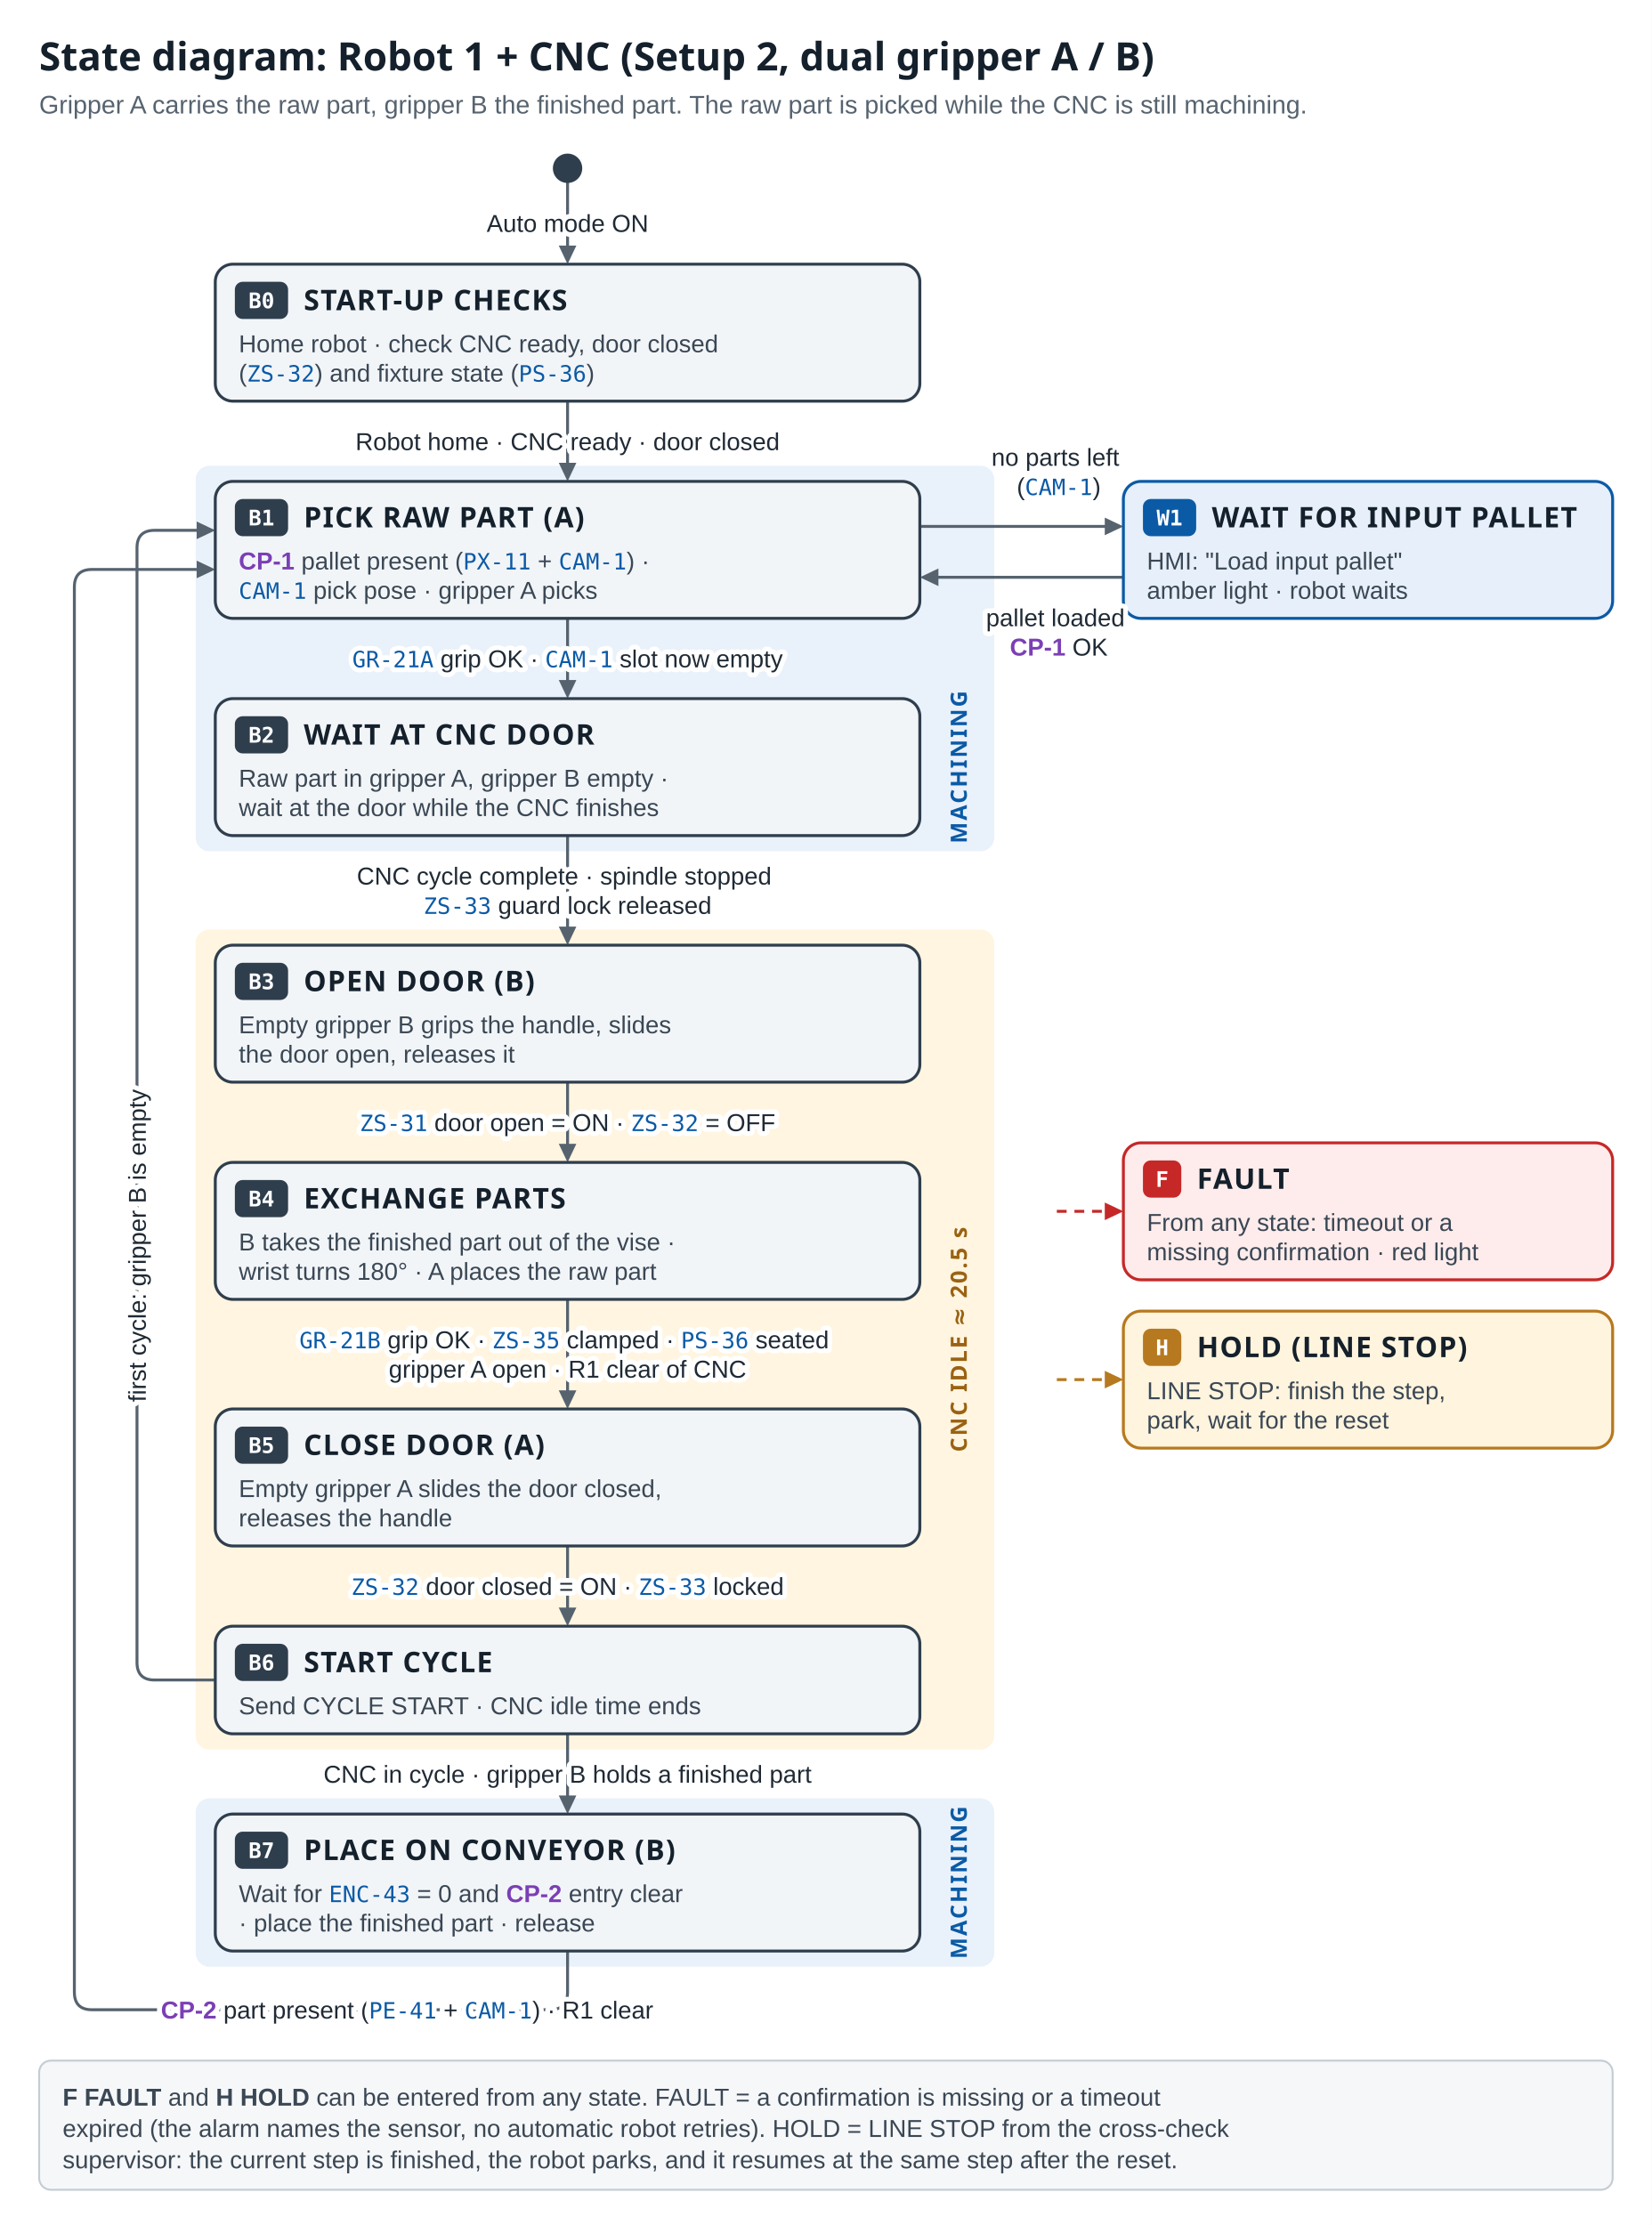
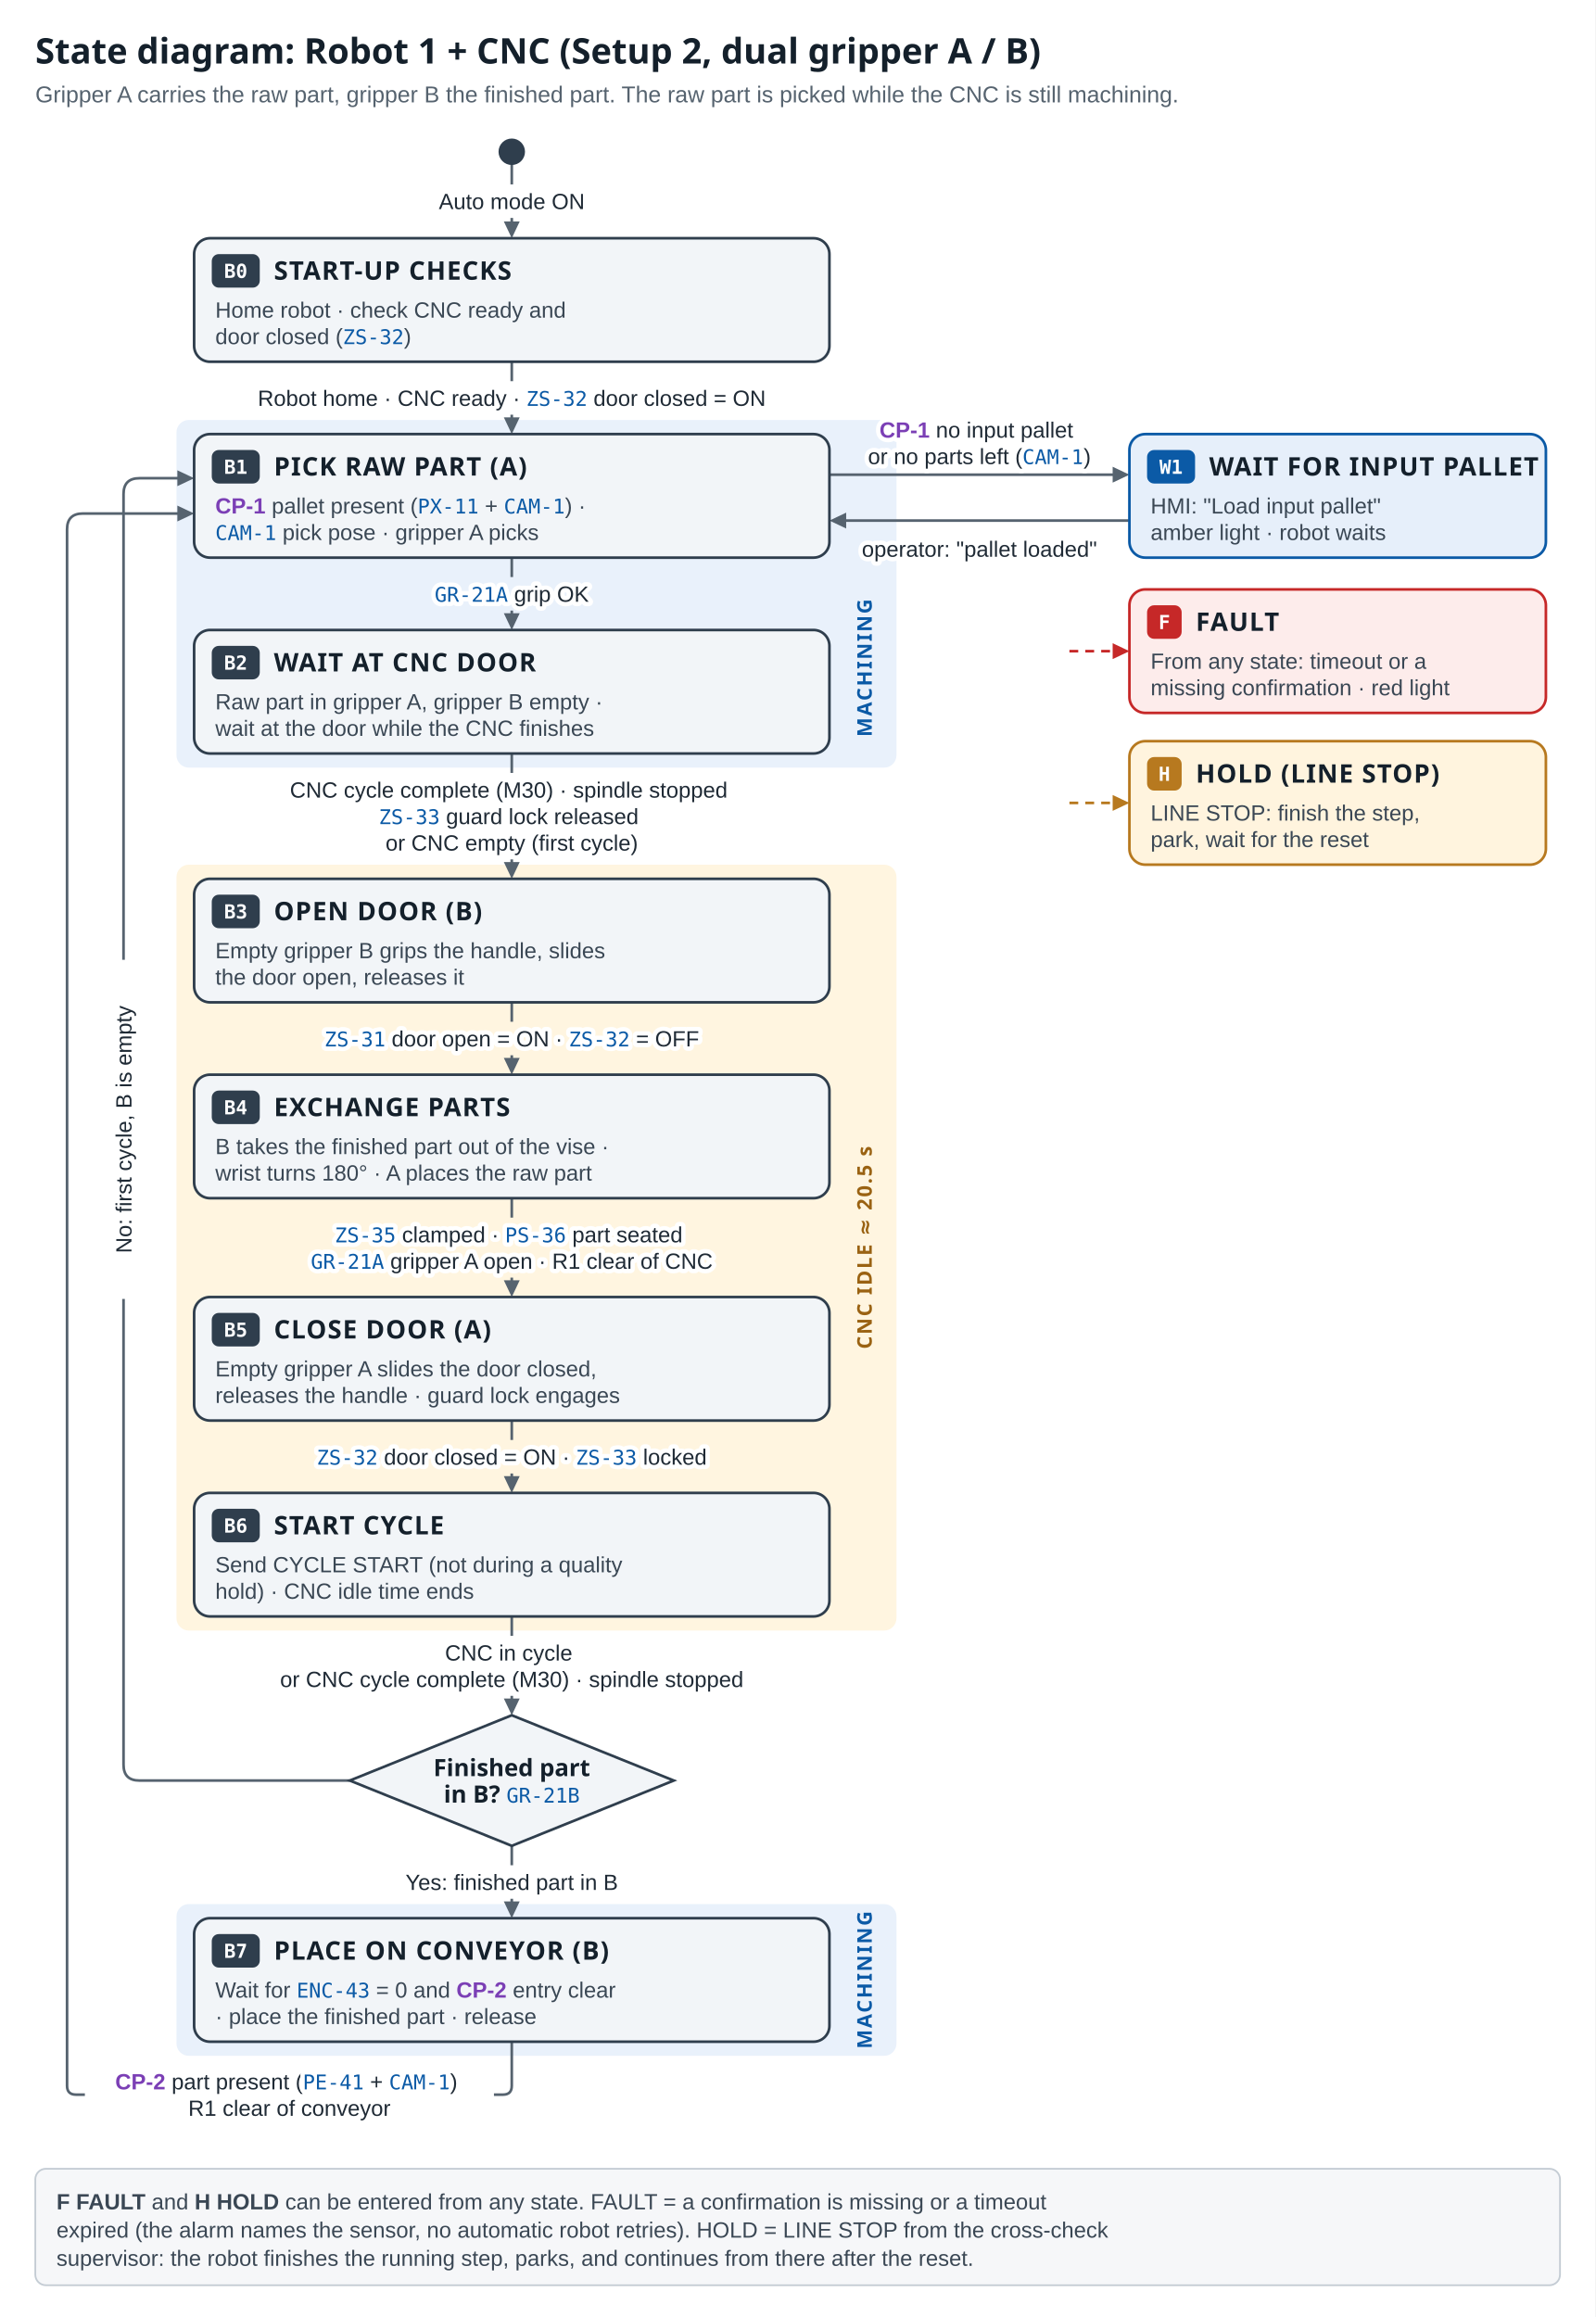
- <svg xmlns="http://www.w3.org/2000/svg" class="dg-root" viewBox="0 0 844 1137" width="844" height="1137" font-family="'Barlow', 'Segoe UI', Arial, sans-serif" role="img" aria-label="State diagram: Robot 1 + CNC (Setup 2, dual gripper A / B)">
+ <svg xmlns="http://www.w3.org/2000/svg" class="dg-root" viewBox="0 0 904 1313" width="904" height="1313" font-family="'Barlow', 'Segoe UI', Arial, sans-serif" role="img" aria-label="State diagram: Robot 1 + CNC (Setup 2, dual gripper A / B)">
  <style>
.dg-root{font-family:'Barlow','Segoe UI',Arial,sans-serif}
.dg-bg{fill:var(--dg-bg,#ffffff)}
.dg-title{font-family:'Barlow Semi Condensed','Barlow','Segoe UI',sans-serif;font-weight:700;font-size:20px;fill:var(--dg-ink,#14202b)}
.dg-sub{font-size:13px;fill:var(--dg-muted,#56636f)}
.dg-st-rect{fill:var(--dg-st,#f2f5f8);stroke:var(--dg-line,#2f3e4d);stroke-width:1.5}
.dg-st-title{font-family:'Barlow Semi Condensed','Barlow','Segoe UI',sans-serif;font-weight:700;font-size:14.5px;fill:var(--dg-ink,#14202b);letter-spacing:.04em}
.dg-st-do{font-size:12.5px;fill:var(--dg-soft,#3a4754)}
.dg-st-chip{fill:var(--dg-line,#2f3e4d)}
.dg-st-chiptext{font-family:'IBM Plex Mono',Consolas,monospace;font-weight:600;font-size:11px;fill:var(--dg-chipink,#ffffff)}
.dg-tr{fill:none;stroke:var(--dg-arrow,#56636f);stroke-width:1.5}
.dg-head{fill:var(--dg-arrow,#56636f)}
.dg-dash{stroke-dasharray:5 4}
.dg-trk-fault .dg-tr{stroke:var(--dg-red,#c62828)} .dg-trk-fault .dg-head{fill:var(--dg-red,#c62828)}
.dg-trk-hold .dg-tr{stroke:var(--dg-amber,#b7791f)} .dg-trk-hold .dg-head{fill:var(--dg-amber,#b7791f)}
.dg-trk-ok .dg-tr{stroke:var(--dg-green,#1e7d45)} .dg-trk-ok .dg-head{fill:var(--dg-green,#1e7d45)}
.dg-guard{font-size:12.5px;fill:var(--dg-ink2,#1f2a35)}
.dg-halo{paint-order:stroke;stroke:var(--dg-bg,#ffffff);stroke-width:5px;stroke-linejoin:round}
.dg-tag{font-family:'IBM Plex Mono',Consolas,monospace;font-size:11.5px;font-weight:500;fill:var(--dg-blue,#0b5aa6)}
.dg-cp{font-weight:700;fill:var(--dg-cp,#7b3fb5)}
.dg-b{font-weight:700}
.dg-small{font-size:11.5px}
.dg-init{fill:var(--dg-line,#2f3e4d)}
.dg-k-wait .dg-st-rect{stroke-dasharray:5 3}
.dg-k-fault .dg-st-rect{fill:var(--dg-red-t,#fdeceb);stroke:var(--dg-red,#c62828)} .dg-k-fault .dg-st-chip{fill:var(--dg-red,#c62828)}
.dg-k-hold .dg-st-rect{fill:var(--dg-amber-t,#fff4de);stroke:var(--dg-amber,#b7791f)} .dg-k-hold .dg-st-chip{fill:var(--dg-amber,#b7791f)}
.dg-k-ok .dg-st-rect{fill:var(--dg-green-t,#e7f5ec);stroke:var(--dg-green,#1e7d45)} .dg-k-ok .dg-st-chip{fill:var(--dg-green,#1e7d45)}
.dg-k-warn .dg-st-rect{fill:var(--dg-amber-t,#fff4de);stroke:var(--dg-amber,#b7791f)} .dg-k-warn .dg-st-chip{fill:var(--dg-amber,#b7791f)}
.dg-k-stop .dg-st-rect{fill:var(--dg-red-t,#fdeceb);stroke:var(--dg-red,#c62828)} .dg-k-stop .dg-st-chip{fill:var(--dg-red,#c62828)}
.dg-k-op .dg-st-rect{fill:var(--dg-blue-t,#e6effa);stroke:var(--dg-blue,#0b5aa6)} .dg-k-op .dg-st-chip{fill:var(--dg-blue,#0b5aa6)}
.dg-k-check .dg-st-rect{fill:var(--dg-cp-t,#f3ecfa);stroke:var(--dg-cp,#7b3fb5)} .dg-k-check .dg-st-chip{fill:var(--dg-cp,#7b3fb5)}
.dg-band{stroke:none}
.dg-band-idle{fill:var(--dg-amber-b,#fff5e0)} .dg-band-run{fill:var(--dg-blue-b,#e9f1fb)}
.dg-band-stop{fill:var(--dg-green-b,#eaf6ee)} .dg-band-move{fill:var(--dg-gray-b,#eef1f4)}
.dg-band-label{font-family:'Barlow Semi Condensed','Barlow',sans-serif;font-weight:700;font-size:11.5px;letter-spacing:.08em;fill:var(--dg-muted,#56636f)}
.dg-band-label.idle{fill:var(--dg-amber-d,#9a6212)} .dg-band-label.run{fill:var(--dg-blue,#0b5aa6)} .dg-band-label.stop{fill:var(--dg-green,#1e7d45)}
.dg-note-rect{fill:var(--dg-note,#f6f7f9);stroke:var(--dg-rule,#c4ccd4);stroke-width:1}
.dg-note{font-size:12.5px;fill:var(--dg-soft,#3a4754)}
.dg-choice{fill:var(--dg-st,#f2f5f8);stroke:var(--dg-line,#2f3e4d);stroke-width:1.5}
.dg-choice-t{font-family:'Barlow Semi Condensed','Barlow',sans-serif;font-weight:700;font-size:13.5px;fill:var(--dg-ink,#14202b)}
.dg-node{fill:var(--dg-st,#f2f5f8);stroke:var(--dg-line,#2f3e4d);stroke-width:1.4}
.dg-node.ok{fill:var(--dg-green-t,#e7f5ec);stroke:var(--dg-green,#1e7d45)}
.dg-node.warn{fill:var(--dg-amber-t,#fff4de);stroke:var(--dg-amber,#b7791f)}
.dg-node.stop{fill:var(--dg-red-t,#fdeceb);stroke:var(--dg-red,#c62828)}
.dg-node.check{fill:var(--dg-cp-t,#f3ecfa);stroke:var(--dg-cp,#7b3fb5)}
.dg-node.op{fill:var(--dg-blue-t,#e6effa);stroke:var(--dg-blue,#0b5aa6)}
.dg-node-t{font-family:'Barlow Semi Condensed','Barlow',sans-serif;font-weight:700;font-size:14px;fill:var(--dg-ink,#14202b)}
.dg-node-s{font-size:12.5px;fill:var(--dg-soft,#3a4754)}
.dg-owner{font-family:'Barlow Semi Condensed','Barlow',sans-serif;font-weight:700;font-size:10.5px;letter-spacing:.08em;fill:#ffffff}
.dg-owner-r{fill:#2f3e4d}
.dg-owner-r.op,.dg-owner-r.light{fill:#0b5aa6} .dg-owner-r.cnc{fill:#a0521d} .dg-owner-r.conv{fill:#2f6f5e} .dg-owner-r.r2{fill:#806000}
.dg-owner-r.cam{fill:#7b3fb5} .dg-owner-r.gauge{fill:#a33a3a} .dg-owner-r.ok{fill:#1e7d45} .dg-owner-r.nok{fill:#c62828}
.dg-conn{fill:var(--dg-bg,#ffffff);stroke:var(--dg-line,#2f3e4d);stroke-width:1.5}
.dg-conn-t{font-family:'Barlow Semi Condensed','Barlow',sans-serif;font-weight:700;font-size:13px;fill:var(--dg-ink,#14202b)}
.dg-num{font-family:'Barlow Semi Condensed','Barlow',sans-serif;font-weight:700;font-size:14px;fill:var(--dg-muted,#56636f)}
.dg-active .dg-st-rect,.dg-active .dg-node,.dg-active .dg-choice{stroke:var(--dg-active,#0a66e8);stroke-width:3.2;fill:var(--dg-active-t,#dde9fc)}
.dg-active .dg-st-chip{fill:var(--dg-active,#0a66e8)}
.dg-flash .dg-tr{stroke:var(--dg-active,#0a66e8);stroke-width:3} .dg-flash .dg-head{fill:var(--dg-active,#0a66e8)}
/* layout drawing */
.ly-fence{fill:none;stroke:var(--dg-rule,#aab4be);stroke-width:1.3;stroke-dasharray:2 5}
.ly-aisle{font-family:'Barlow Semi Condensed','Barlow',sans-serif;font-weight:700;font-size:11px;letter-spacing:.14em;fill:var(--dg-muted,#56636f)}
.ly-mach{fill:var(--ly-mach,#dfe5ea);stroke:var(--dg-line,#2f3e4d);stroke-width:1.6}
.ly-mach-in{fill:var(--ly-mach-in,#eef2f5);stroke:var(--ly-rule2,#9aa6b1);stroke-width:1}
.ly-pallet{fill:var(--ly-pallet,#e9dcc6);stroke:var(--ly-pallet-s,#8a6d3b);stroke-width:1.5}
.ly-slot{fill:none;stroke:var(--ly-slot,#b39a6e);stroke-width:.9;stroke-dasharray:2 2}
.ly-part{fill:var(--ly-raw,#a9b2ba);stroke:var(--ly-raw-s,#56626c);stroke-width:1.1}
.ly-part.fin{fill:var(--ly-fin,#dfe8f0);stroke:var(--ly-fin-s,#43698c)}
.ly-part.nok{stroke:var(--dg-red,#c62828);stroke-width:2.2}
.ly-pocket{fill:none;stroke:var(--ly-fin-s,#43698c);stroke-width:.9}
.ly-belt{fill:var(--ly-belt,#39414a)}
.ly-frame{fill:var(--ly-frame,#8d98a3)}
.ly-roller{stroke:var(--ly-roller,#5b646d);stroke-width:1.1}
.ly-stop{fill:var(--dg-red,#c62828)}
.ly-robot{fill:var(--ly-robot,#2c4a66);stroke:var(--ly-robot-s,#15283a);stroke-width:1.5}
.ly-robot-t{font-family:'Barlow Semi Condensed','Barlow',sans-serif;font-weight:700;font-size:11.5px;fill:#ffffff;letter-spacing:.04em}
.ly-link{stroke:var(--ly-link,#5f7d99);stroke-width:13;stroke-linecap:round;fill:none}
.ly-link2{stroke:var(--ly-link2,#7f9ab3);stroke-width:10;stroke-linecap:round;fill:none}
.ly-joint{fill:var(--ly-joint,#243a52)}
.ly-finger{stroke:var(--ly-joint,#243a52);stroke-width:3.2;stroke-linecap:round}
.ly-door{fill:var(--ly-door,#6f8193);stroke:var(--dg-line,#2f3e4d);stroke-width:1}
.ly-track{stroke:var(--ly-rule2,#9aa6b1);stroke-width:1.1;stroke-dasharray:3 3}
.ly-handle{fill:var(--dg-line,#2f3e4d)}
.ly-label{font-family:'Barlow Semi Condensed','Barlow',sans-serif;font-weight:700;font-size:14px;fill:var(--dg-ink,#14202b);letter-spacing:.05em}
.ly-sub{font-size:11.5px;fill:var(--dg-soft,#3a4754)}
.ly-tag{font-family:'IBM Plex Mono',Consolas,monospace;font-size:11px;font-weight:600;fill:var(--dg-blue,#0b5aa6)}
.ly-tag.cam{fill:var(--dg-cp,#7b3fb5)} .ly-tag.saf{fill:var(--ly-safety,#946c00)}
.ly-sens{fill:var(--dg-bg,#ffffff);stroke:var(--dg-blue,#0b5aa6);stroke-width:1.6}
.ly-sens.safety{stroke:var(--ly-safety,#c79400)}
.ly-led{fill:var(--ly-led-off,#c3cad1)}
.ly-led.on{fill:var(--ly-led-on,#1ea453)}
.ly-led.bad{fill:var(--dg-red,#d32f2f)}
.ly-beam{stroke:var(--ly-beam,#d33b3b);stroke-width:1.1;stroke-dasharray:2 3;opacity:.8}
.ly-fov{fill:var(--ly-fov,rgba(123,63,181,.045));stroke:var(--dg-cp,#7b3fb5);stroke-width:1.3;stroke-dasharray:7 4}
.ly-roi{fill:none;stroke:var(--dg-cp,#7b3fb5);stroke-width:1.1;stroke-dasharray:2 2}
.ly-roi-t{font-family:'IBM Plex Mono',Consolas,monospace;font-size:10px;font-weight:600;fill:var(--dg-cp,#7b3fb5)}
.ly-roi-t.on-belt{fill:#d9c5f5}
.ly-cam{fill:var(--dg-cp,#7b3fb5)}
.ly-nok{fill:var(--ly-nok,#fbe3e1);stroke:var(--dg-red,#c62828);stroke-width:1.6}
.ly-nok-h{stroke:var(--dg-red,#c62828);stroke-width:.9;opacity:.35}
.ly-gauge{fill:var(--ly-gauge,#e9eef3);stroke:var(--dg-line,#2f3e4d);stroke-width:1.5}
.ly-datum{fill:var(--dg-line,#2f3e4d)}
.ly-laser{fill:var(--dg-red,#c62828)}
.ly-cab{fill:var(--ly-mach,#dfe5ea);stroke:var(--dg-line,#2f3e4d);stroke-width:1.3}
.ly-lamp-r{fill:#d32f2f} .ly-lamp-a{fill:#f2a900} .ly-lamp-g{fill:#1e9e52} .ly-lamp-b{fill:#1565c0}
.ly-lamp-off{opacity:.2}
.ly-scan{fill:var(--ly-scan,rgba(199,148,0,.09));stroke:var(--ly-safety,#c79400);stroke-width:1.1;stroke-dasharray:3 3}
.ly-flow{fill:none;stroke:#ffffff;stroke-width:1.8;opacity:.75}
.ly-note{font-size:11.5px;font-style:italic;fill:var(--dg-muted,#56636f)}
.ly-legend{font-size:12px;fill:var(--dg-soft,#3a4754)}
/* timing chart */
.gt-grid{stroke:var(--dg-rule,#d5dbe1);stroke-width:1}
.gt-axis{font-size:11.5px;fill:var(--dg-muted,#56636f)}
.gt-row{font-family:'Barlow Semi Condensed','Barlow',sans-serif;font-weight:700;font-size:13.5px;fill:var(--dg-ink,#14202b)}
.gt-bar-t{font-size:11.5px;fill:#ffffff;font-weight:600}
.gt-bar-t.dark{fill:var(--dg-ink,#14202b)}
.gt-mach{fill:#3f73b5} .gt-idle{fill:#e3a21a} .gt-door{fill:#2f3e4d} .gt-move{fill:#7d8b98} .gt-wait{fill:var(--dg-gray-b,#eef1f4);stroke:var(--dg-rule,#c4ccd4)} .gt-belt{fill:#2f6f5e} .gt-gauge{fill:#a33a3a}
.gt-kpi{font-family:'Barlow Semi Condensed','Barlow',sans-serif;font-weight:700;font-size:15px;fill:var(--dg-ink,#14202b)}
.gt-break{fill:var(--dg-bg,#ffffff);stroke:var(--dg-muted,#56636f);stroke-width:1.2}
.pill-t{font-family:'IBM Plex Mono',Consolas,monospace;font-size:10.5px;font-weight:600}
</style>
-   <rect class="dg-bg" x="0" y="0" width="844" height="1137" />
+   <rect class="dg-bg" x="0" y="0" width="904" height="1313" />
  <text class="dg-title" x="20" y="36">State diagram: Robot 1 + CNC (Setup 2, dual gripper A / B)</text>
  <text class="dg-sub" x="20" y="58">Gripper A carries the raw part, gripper B the finished part. The raw part is picked while the CNC is still machining.</text>
  <rect class="dg-band dg-band-run" x="100" y="238" width="408" height="197" rx="7" />
-   <text class="dg-band-label run" x="490" y="392" text-anchor="middle" transform="rotate(-90 490 392)" dy="4">MACHINING</text>
-   <rect class="dg-band dg-band-idle" x="100" y="475" width="408" height="419" rx="7" />
-   <text class="dg-band-label idle" x="490" y="684.5" text-anchor="middle" transform="rotate(-90 490 684.5)" dy="4">CNC IDLE ≈ 20.5 s</text>
-   <rect class="dg-band dg-band-run" x="100" y="919" width="408" height="86" rx="7" />
-   <text class="dg-band-label run" x="490" y="962" text-anchor="middle" transform="rotate(-90 490 962)" dy="4">MACHINING</text>
+   <text class="dg-band-label run" x="490" y="378.5" text-anchor="middle" transform="rotate(-90 490 378.5)" dy="4">MACHINING</text>
+   <rect class="dg-band dg-band-idle" x="100" y="490" width="408" height="434" rx="7" />
+   <text class="dg-band-label idle" x="490" y="707" text-anchor="middle" transform="rotate(-90 490 707)" dy="4">CNC IDLE ≈ 20.5 s</text>
+   <rect class="dg-band dg-band-run" x="100" y="1079" width="408" height="86" rx="7" />
+   <text class="dg-band-label run" x="490" y="1122" text-anchor="middle" transform="rotate(-90 490 1122)" dy="4">MACHINING</text>
  <g class="dg-trg">
-     <path class="dg-tr" d="M290 93 L290 130" />
+     <path class="dg-tr" d="M290 93 L290 104.5" />
+     <path class="dg-tr" d="M290 123.5 L290 130" />
    <polygon class="dg-head" points="290,135 294.5,125.5 285.5,125.5" />
  </g>
-   <g class="dg-trg">
-     <path class="dg-tr" d="M290 205 L290 241" />
+   <g class="dg-trg" data-tr="B0&gt;B1">
+     <path class="dg-tr" d="M290 205 L290 216" />
+     <path class="dg-tr" d="M290 235 L290 241" />
    <polygon class="dg-head" points="290,246 294.5,236.5 285.5,236.5" />
  </g>
-   <g class="dg-trg">
-     <path class="dg-tr" d="M290 316 L290 352" />
+   <g class="dg-trg" data-tr="B1&gt;B2">
+     <path class="dg-tr" d="M290 316 L290 327" />
+     <path class="dg-tr" d="M290 346 L290 352" />
    <polygon class="dg-head" points="290,357 294.5,347.5 285.5,347.5" />
  </g>
-   <g class="dg-trg">
-     <path class="dg-tr" d="M290 427 L290 478" />
-     <polygon class="dg-head" points="290,483 294.5,473.5 285.5,473.5" />
-   </g>
-   <g class="dg-trg">
-     <path class="dg-tr" d="M290 553 L290 589" />
-     <polygon class="dg-head" points="290,594 294.5,584.5 285.5,584.5" />
-   </g>
-   <g class="dg-trg">
-     <path class="dg-tr" d="M290 664 L290 715" />
-     <polygon class="dg-head" points="290,720 294.5,710.5 285.5,710.5" />
-   </g>
-   <g class="dg-trg">
-     <path class="dg-tr" d="M290 790 L290 826" />
-     <polygon class="dg-head" points="290,831 294.5,821.5 285.5,821.5" />
-   </g>
-   <g class="dg-trg">
-     <path class="dg-tr" d="M290 886 L290 922" />
-     <polygon class="dg-head" points="290,927 294.5,917.5 285.5,917.5" />
-   </g>
-   <g class="dg-trg">
-     <path class="dg-tr" d="M290 997 L290 1018 Q290 1027 281 1027 L47 1027 Q38 1027 38 1018 L38 300 Q38 291 47 291 L105 291" />
+   <g class="dg-trg" data-tr="B2&gt;B3">
+     <path class="dg-tr" d="M290 427 L290 438" />
+     <path class="dg-tr" d="M290 487 L290 493" />
+     <polygon class="dg-head" points="290,498 294.5,488.5 285.5,488.5" />
+   </g>
+   <g class="dg-trg" data-tr="B3&gt;B4">
+     <path class="dg-tr" d="M290 568 L290 579" />
+     <path class="dg-tr" d="M290 598 L290 604" />
+     <polygon class="dg-head" points="290,609 294.5,599.5 285.5,599.5" />
+   </g>
+   <g class="dg-trg" data-tr="B4&gt;B5">
+     <path class="dg-tr" d="M290 679 L290 690" />
+     <path class="dg-tr" d="M290 724 L290 730" />
+     <polygon class="dg-head" points="290,735 294.5,725.5 285.5,725.5" />
+   </g>
+   <g class="dg-trg" data-tr="B5&gt;B6">
+     <path class="dg-tr" d="M290 805 L290 816" />
+     <path class="dg-tr" d="M290 835 L290 841" />
+     <polygon class="dg-head" points="290,846 294.5,836.5 285.5,836.5" />
+   </g>
+   <g class="dg-trg" data-tr="B6&gt;Q_B6">
+     <path class="dg-tr" d="M290 916 L290 927" />
+     <path class="dg-tr" d="M290 961 L290 967" />
+     <polygon class="dg-head" points="290,972 294.5,962.5 285.5,962.5" />
+   </g>
+   <g class="dg-trg" data-tr="Q_B6&gt;B7">
+     <path class="dg-tr" d="M290 1046 L290 1057" />
+     <path class="dg-tr" d="M290 1076 L290 1082" />
+     <polygon class="dg-head" points="290,1087 294.5,1077.5 285.5,1077.5" />
+   </g>
+   <g class="dg-trg" data-tr="B1&gt;W1">
+     <path class="dg-tr" d="M470 269 L635 269" />
+     <polygon class="dg-head" points="640,269 630.5,264.5 630.5,273.5" />
+   </g>
+   <g class="dg-trg" data-tr="W1&gt;B1">
+     <path class="dg-tr" d="M640 295 L475 295" />
+     <polygon class="dg-head" points="470,295 479.5,299.5 479.5,290.5" />
+   </g>
+   <g class="dg-trg" data-tr="B7&gt;B1">
+     <path class="dg-tr" d="M290 1157 L290 1182 Q290 1187 285 1187 L279.9 1187" />
+     <path class="dg-tr" d="M48.1 1187 L43.1 1187 Q38 1187 38 1182 L38 300 Q38 291 47 291 L105 291" />
    <polygon class="dg-head" points="110,291 100.5,286.5 100.5,295.5" />
  </g>
-   <g class="dg-trg">
-     <path class="dg-tr" d="M110 858.5 L79 858.5 Q70 858.5 70 849.5 L70 280 Q70 271 79 271 L105 271" />
+   <g class="dg-trg" data-tr="Q_B6&gt;B1">
+     <path class="dg-tr" d="M198.2 1009 L79 1009 Q70 1009 70 1000 L70 736.1" />
+     <path class="dg-tr" d="M70 543.9 L70 280 Q70 271 79 271 L105 271" />
    <polygon class="dg-head" points="110,271 100.5,266.5 100.5,275.5" />
  </g>
-   <g class="dg-trg">
-     <path class="dg-tr" d="M470 269 L569 269" />
-     <polygon class="dg-head" points="574,269 564.5,264.5 564.5,273.5" />
-   </g>
-   <g class="dg-trg">
-     <path class="dg-tr" d="M574 295 L475 295" />
-     <polygon class="dg-head" points="470,295 479.5,299.5 479.5,290.5" />
-   </g>
  <g class="dg-trg dg-trk-fault">
-     <path class="dg-tr dg-dash" d="M540 619 L569 619" />
-     <polygon class="dg-head" points="574,619 564.5,614.5 564.5,623.5" />
+     <path class="dg-tr dg-dash" d="M606 369 L635 369" />
+     <polygon class="dg-head" points="640,369 630.5,364.5 630.5,373.5" />
  </g>
  <g class="dg-trg dg-trk-hold">
-     <path class="dg-tr dg-dash" d="M540 705 L569 705" />
-     <polygon class="dg-head" points="574,705 564.5,700.5 564.5,709.5" />
+     <path class="dg-tr dg-dash" d="M606 455 L635 455" />
+     <polygon class="dg-head" points="640,455 630.5,450.5 630.5,459.5" />
  </g>
  <circle class="dg-init" cx="290" cy="86" r="7.5" />
  <g class="dg-state" data-state="B0">
    <rect class="dg-st-rect" x="110" y="135" width="360" height="70" rx="9" />
    <rect class="dg-st-chip" x="120" y="144" width="27.2" height="19" rx="4" />
    <text class="dg-st-chiptext" x="133.6" y="157.5" text-anchor="middle">B0</text>
    <text class="dg-st-title" x="155.2" y="158.5">START-UP CHECKS</text>
-     <text class="dg-st-do" x="122" y="180">Home robot · check CNC ready, door closed</text>
-     <text class="dg-st-do" x="122" y="195">(<tspan class="dg-tag">ZS-32</tspan>) and fixture state (<tspan class="dg-tag">PS-36</tspan>)</text>
+     <text class="dg-st-do" x="122" y="180">Home robot · check CNC ready and</text>
+     <text class="dg-st-do" x="122" y="195">door closed (<tspan class="dg-tag">ZS-32</tspan>)</text>
  </g>
  <g class="dg-state" data-state="B1">
    <rect class="dg-st-rect" x="110" y="246" width="360" height="70" rx="9" />
    <rect class="dg-st-chip" x="120" y="255" width="27.2" height="19" rx="4" />
    <text class="dg-st-chiptext" x="133.6" y="268.5" text-anchor="middle">B1</text>
    <text class="dg-st-title" x="155.2" y="269.5">PICK RAW PART (A)</text>
    <text class="dg-st-do" x="122" y="291">
      <tspan class="dg-cp">CP-1</tspan> pallet present (<tspan class="dg-tag">PX-11</tspan> + <tspan class="dg-tag">CAM-1</tspan>) ·</text>
    <text class="dg-st-do" x="122" y="306">
      <tspan class="dg-tag">CAM-1</tspan> pick pose · gripper A picks</text>
  </g>
  <g class="dg-state" data-state="B2">
    <rect class="dg-st-rect" x="110" y="357" width="360" height="70" rx="9" />
    <rect class="dg-st-chip" x="120" y="366" width="27.2" height="19" rx="4" />
    <text class="dg-st-chiptext" x="133.6" y="379.5" text-anchor="middle">B2</text>
    <text class="dg-st-title" x="155.2" y="380.5">WAIT AT CNC DOOR</text>
    <text class="dg-st-do" x="122" y="402">Raw part in gripper A, gripper B empty ·</text>
    <text class="dg-st-do" x="122" y="417">wait at the door while the CNC finishes</text>
  </g>
  <g class="dg-state" data-state="B3">
-     <rect class="dg-st-rect" x="110" y="483" width="360" height="70" rx="9" />
-     <rect class="dg-st-chip" x="120" y="492" width="27.2" height="19" rx="4" />
-     <text class="dg-st-chiptext" x="133.6" y="505.5" text-anchor="middle">B3</text>
-     <text class="dg-st-title" x="155.2" y="506.5">OPEN DOOR (B)</text>
-     <text class="dg-st-do" x="122" y="528">Empty gripper B grips the handle, slides</text>
-     <text class="dg-st-do" x="122" y="543">the door open, releases it</text>
+     <rect class="dg-st-rect" x="110" y="498" width="360" height="70" rx="9" />
+     <rect class="dg-st-chip" x="120" y="507" width="27.2" height="19" rx="4" />
+     <text class="dg-st-chiptext" x="133.6" y="520.5" text-anchor="middle">B3</text>
+     <text class="dg-st-title" x="155.2" y="521.5">OPEN DOOR (B)</text>
+     <text class="dg-st-do" x="122" y="543">Empty gripper B grips the handle, slides</text>
+     <text class="dg-st-do" x="122" y="558">the door open, releases it</text>
  </g>
  <g class="dg-state" data-state="B4">
-     <rect class="dg-st-rect" x="110" y="594" width="360" height="70" rx="9" />
-     <rect class="dg-st-chip" x="120" y="603" width="27.2" height="19" rx="4" />
-     <text class="dg-st-chiptext" x="133.6" y="616.5" text-anchor="middle">B4</text>
-     <text class="dg-st-title" x="155.2" y="617.5">EXCHANGE PARTS</text>
-     <text class="dg-st-do" x="122" y="639">B takes the finished part out of the vise ·</text>
-     <text class="dg-st-do" x="122" y="654">wrist turns 180° · A places the raw part</text>
+     <rect class="dg-st-rect" x="110" y="609" width="360" height="70" rx="9" />
+     <rect class="dg-st-chip" x="120" y="618" width="27.2" height="19" rx="4" />
+     <text class="dg-st-chiptext" x="133.6" y="631.5" text-anchor="middle">B4</text>
+     <text class="dg-st-title" x="155.2" y="632.5">EXCHANGE PARTS</text>
+     <text class="dg-st-do" x="122" y="654">B takes the finished part out of the vise ·</text>
+     <text class="dg-st-do" x="122" y="669">wrist turns 180° · A places the raw part</text>
  </g>
  <g class="dg-state" data-state="B5">
-     <rect class="dg-st-rect" x="110" y="720" width="360" height="70" rx="9" />
-     <rect class="dg-st-chip" x="120" y="729" width="27.2" height="19" rx="4" />
-     <text class="dg-st-chiptext" x="133.6" y="742.5" text-anchor="middle">B5</text>
-     <text class="dg-st-title" x="155.2" y="743.5">CLOSE DOOR (A)</text>
-     <text class="dg-st-do" x="122" y="765">Empty gripper A slides the door closed,</text>
-     <text class="dg-st-do" x="122" y="780">releases the handle</text>
+     <rect class="dg-st-rect" x="110" y="735" width="360" height="70" rx="9" />
+     <rect class="dg-st-chip" x="120" y="744" width="27.2" height="19" rx="4" />
+     <text class="dg-st-chiptext" x="133.6" y="757.5" text-anchor="middle">B5</text>
+     <text class="dg-st-title" x="155.2" y="758.5">CLOSE DOOR (A)</text>
+     <text class="dg-st-do" x="122" y="780">Empty gripper A slides the door closed,</text>
+     <text class="dg-st-do" x="122" y="795">releases the handle · guard lock engages</text>
  </g>
  <g class="dg-state" data-state="B6">
-     <rect class="dg-st-rect" x="110" y="831" width="360" height="55" rx="9" />
-     <rect class="dg-st-chip" x="120" y="840" width="27.2" height="19" rx="4" />
-     <text class="dg-st-chiptext" x="133.6" y="853.5" text-anchor="middle">B6</text>
-     <text class="dg-st-title" x="155.2" y="854.5">START CYCLE</text>
-     <text class="dg-st-do" x="122" y="876">Send CYCLE START · CNC idle time ends</text>
+     <rect class="dg-st-rect" x="110" y="846" width="360" height="70" rx="9" />
+     <rect class="dg-st-chip" x="120" y="855" width="27.2" height="19" rx="4" />
+     <text class="dg-st-chiptext" x="133.6" y="868.5" text-anchor="middle">B6</text>
+     <text class="dg-st-title" x="155.2" y="869.5">START CYCLE</text>
+     <text class="dg-st-do" x="122" y="891">Send CYCLE START (not during a quality</text>
+     <text class="dg-st-do" x="122" y="906">hold) · CNC idle time ends</text>
+   </g>
+   <g class="dg-choiceg" data-state="Q_B6">
+     <polygon class="dg-choice" points="290,972 381.8,1009 290,1046 198.2,1009" />
+     <text class="dg-choice-t" x="290" y="1006.5" text-anchor="middle">Finished part</text>
+     <text class="dg-choice-t" x="290" y="1021.5" text-anchor="middle">in B? <tspan class="dg-tag">GR-21B</tspan>
+     </text>
  </g>
  <g class="dg-state" data-state="B7">
-     <rect class="dg-st-rect" x="110" y="927" width="360" height="70" rx="9" />
-     <rect class="dg-st-chip" x="120" y="936" width="27.2" height="19" rx="4" />
-     <text class="dg-st-chiptext" x="133.6" y="949.5" text-anchor="middle">B7</text>
-     <text class="dg-st-title" x="155.2" y="950.5">PLACE ON CONVEYOR (B)</text>
-     <text class="dg-st-do" x="122" y="972">Wait for <tspan class="dg-tag">ENC-43</tspan> = 0 and <tspan class="dg-cp">CP-2</tspan> entry clear</text>
-     <text class="dg-st-do" x="122" y="987">· place the finished part · release</text>
+     <rect class="dg-st-rect" x="110" y="1087" width="360" height="70" rx="9" />
+     <rect class="dg-st-chip" x="120" y="1096" width="27.2" height="19" rx="4" />
+     <text class="dg-st-chiptext" x="133.6" y="1109.5" text-anchor="middle">B7</text>
+     <text class="dg-st-title" x="155.2" y="1110.5">PLACE ON CONVEYOR (B)</text>
+     <text class="dg-st-do" x="122" y="1132">Wait for <tspan class="dg-tag">ENC-43</tspan> = 0 and <tspan class="dg-cp">CP-2</tspan> entry clear</text>
+     <text class="dg-st-do" x="122" y="1147">· place the finished part · release</text>
  </g>
  <g class="dg-state dg-k-op" data-state="W1">
-     <rect class="dg-st-rect" x="574" y="246" width="250" height="70" rx="9" />
-     <rect class="dg-st-chip" x="584" y="255" width="27.2" height="19" rx="4" />
-     <text class="dg-st-chiptext" x="597.6" y="268.5" text-anchor="middle">W1</text>
-     <text class="dg-st-title" x="619.2" y="269.5">WAIT FOR INPUT PALLET</text>
-     <text class="dg-st-do" x="586" y="291">HMI: "Load input pallet"</text>
-     <text class="dg-st-do" x="586" y="306">amber light · robot waits</text>
+     <rect class="dg-st-rect" x="640" y="246" width="236" height="70" rx="9" />
+     <rect class="dg-st-chip" x="650" y="255" width="27.2" height="19" rx="4" />
+     <text class="dg-st-chiptext" x="663.6" y="268.5" text-anchor="middle">W1</text>
+     <text class="dg-st-title" x="685.2" y="269.5">WAIT FOR INPUT PALLET</text>
+     <text class="dg-st-do" x="652" y="291">HMI: "Load input pallet"</text>
+     <text class="dg-st-do" x="652" y="306">amber light · robot waits</text>
  </g>
  <g class="dg-state dg-k-fault" data-state="F">
-     <rect class="dg-st-rect" x="574" y="584" width="250" height="70" rx="9" />
-     <rect class="dg-st-chip" x="584" y="593" width="19.6" height="19" rx="4" />
-     <text class="dg-st-chiptext" x="593.8" y="606.5" text-anchor="middle">F</text>
-     <text class="dg-st-title" x="611.6" y="607.5">FAULT</text>
-     <text class="dg-st-do" x="586" y="629">From any state: timeout or a</text>
-     <text class="dg-st-do" x="586" y="644">missing confirmation · red light</text>
+     <rect class="dg-st-rect" x="640" y="334" width="236" height="70" rx="9" />
+     <rect class="dg-st-chip" x="650" y="343" width="19.6" height="19" rx="4" />
+     <text class="dg-st-chiptext" x="659.8" y="356.5" text-anchor="middle">F</text>
+     <text class="dg-st-title" x="677.6" y="357.5">FAULT</text>
+     <text class="dg-st-do" x="652" y="379">From any state: timeout or a</text>
+     <text class="dg-st-do" x="652" y="394">missing confirmation · red light</text>
  </g>
  <g class="dg-state dg-k-hold" data-state="H">
-     <rect class="dg-st-rect" x="574" y="670" width="250" height="70" rx="9" />
-     <rect class="dg-st-chip" x="584" y="679" width="19.6" height="19" rx="4" />
-     <text class="dg-st-chiptext" x="593.8" y="692.5" text-anchor="middle">H</text>
-     <text class="dg-st-title" x="611.6" y="693.5">HOLD (LINE STOP)</text>
-     <text class="dg-st-do" x="586" y="715">LINE STOP: finish the step,</text>
-     <text class="dg-st-do" x="586" y="730">park, wait for the reset</text>
-   </g>
-   <rect class="dg-note-rect" x="20" y="1053" width="804" height="66" rx="6" />
-   <text class="dg-note" x="32" y="1076">
+     <rect class="dg-st-rect" x="640" y="420" width="236" height="70" rx="9" />
+     <rect class="dg-st-chip" x="650" y="429" width="19.6" height="19" rx="4" />
+     <text class="dg-st-chiptext" x="659.8" y="442.5" text-anchor="middle">H</text>
+     <text class="dg-st-title" x="677.6" y="443.5">HOLD (LINE STOP)</text>
+     <text class="dg-st-do" x="652" y="465">LINE STOP: finish the step,</text>
+     <text class="dg-st-do" x="652" y="480">park, wait for the reset</text>
+   </g>
+   <rect class="dg-note-rect" x="20" y="1229" width="864" height="66" rx="6" />
+   <text class="dg-note" x="32" y="1252">
    <tspan class="dg-b">F FAULT</tspan> and <tspan class="dg-b">H HOLD</tspan> can be entered from any state. FAULT = a confirmation is missing or a timeout</text>
-   <text class="dg-note" x="32" y="1092">expired (the alarm names the sensor, no automatic robot retries). HOLD = LINE STOP from the cross-check</text>
-   <text class="dg-note" x="32" y="1108">supervisor: the current step is finished, the robot parks, and it resumes at the same step after the reset.</text>
+   <text class="dg-note" x="32" y="1268">expired (the alarm names the sensor, no automatic robot retries). HOLD = LINE STOP from the cross-check</text>
+   <text class="dg-note" x="32" y="1284">supervisor: the robot finishes the running step, parks, and continues from there after the reset.</text>
  <text class="dg-guard dg-halo" x="290" y="118.5" text-anchor="middle">
    <tspan x="290">Auto mode ON</tspan>
  </text>
  <text class="dg-guard dg-halo" x="290" y="230" text-anchor="middle">
-     <tspan x="290">Robot home · CNC ready · door closed</tspan>
+     <tspan x="290">Robot home · CNC ready · <tspan class="dg-tag">ZS-32</tspan> door closed = ON</tspan>
  </text>
  <text class="dg-guard dg-halo" x="290" y="341" text-anchor="middle">
    <tspan x="290">
-       <tspan class="dg-tag">GR-21A</tspan> grip OK · <tspan class="dg-tag">CAM-1</tspan> slot now empty</tspan>
+       <tspan class="dg-tag">GR-21A</tspan> grip OK</tspan>
  </text>
  <text class="dg-guard dg-halo" x="290" y="452" text-anchor="middle">
-     <tspan x="290">CNC cycle complete · spindle stopped</tspan>
+     <tspan x="290">CNC cycle complete (M30) · spindle stopped</tspan>
    <tspan x="290" dy="15">
      <tspan class="dg-tag">ZS-33</tspan> guard lock released</tspan>
-   </text>
-   <text class="dg-guard dg-halo" x="290" y="578" text-anchor="middle">
+     <tspan x="290" dy="15">or CNC empty (first cycle)</tspan>
+   </text>
+   <text class="dg-guard dg-halo" x="290" y="593" text-anchor="middle">
    <tspan x="290">
      <tspan class="dg-tag">ZS-31</tspan> door open = ON · <tspan class="dg-tag">ZS-32</tspan> = OFF</tspan>
  </text>
-   <text class="dg-guard dg-halo" x="290" y="689" text-anchor="middle">
+   <text class="dg-guard dg-halo" x="290" y="704" text-anchor="middle">
    <tspan x="290">
-       <tspan class="dg-tag">GR-21B</tspan> grip OK · <tspan class="dg-tag">ZS-35</tspan> clamped · <tspan class="dg-tag">PS-36</tspan> seated</tspan>
-     <tspan x="290" dy="15">gripper A open · R1 clear of CNC</tspan>
-   </text>
-   <text class="dg-guard dg-halo" x="290" y="815" text-anchor="middle">
+       <tspan class="dg-tag">ZS-35</tspan> clamped · <tspan class="dg-tag">PS-36</tspan> part seated</tspan>
+     <tspan x="290" dy="15">
+       <tspan class="dg-tag">GR-21A</tspan> gripper A open · R1 clear of CNC</tspan>
+   </text>
+   <text class="dg-guard dg-halo" x="290" y="830" text-anchor="middle">
    <tspan x="290">
      <tspan class="dg-tag">ZS-32</tspan> door closed = ON · <tspan class="dg-tag">ZS-33</tspan> locked</tspan>
  </text>
-   <text class="dg-guard dg-halo" x="290" y="911" text-anchor="middle">
-     <tspan x="290">CNC in cycle · gripper B holds a finished part</tspan>
-   </text>
-   <text class="dg-guard dg-halo" x="208" y="1031.5" text-anchor="middle">
-     <tspan x="208">
-       <tspan class="dg-cp">CP-2</tspan> part present (<tspan class="dg-tag">PE-41</tspan> + <tspan class="dg-tag">CAM-1</tspan>) · R1 clear</tspan>
-   </text>
-   <text class="dg-guard dg-halo" x="70" y="641" text-anchor="middle" transform="rotate(-90 70 636.5)">
-     <tspan x="70">first cycle: gripper B is empty</tspan>
-   </text>
-   <text class="dg-guard dg-halo" x="541" y="238" text-anchor="middle">
-     <tspan x="541">no parts left</tspan>
-     <tspan x="541" dy="15">(<tspan class="dg-tag">CAM-1</tspan>)</tspan>
-   </text>
-   <text class="dg-guard dg-halo" x="541" y="320" text-anchor="middle">
-     <tspan x="541">pallet loaded</tspan>
-     <tspan x="541" dy="15">
-       <tspan class="dg-cp">CP-1</tspan> OK</tspan>
+   <text class="dg-guard dg-halo" x="290" y="941" text-anchor="middle">
+     <tspan x="290">CNC in cycle</tspan>
+     <tspan x="290" dy="15">or CNC cycle complete (M30) · spindle stopped</tspan>
+   </text>
+   <text class="dg-guard dg-halo" x="290" y="1071" text-anchor="middle">
+     <tspan x="290">Yes: finished part in B</tspan>
+   </text>
+   <text class="dg-guard dg-halo" x="555" y="248" text-anchor="middle">
+     <tspan x="555">
+       <tspan class="dg-cp">CP-1</tspan> no input pallet</tspan>
+     <tspan x="555" dy="15">or no parts left (<tspan class="dg-tag">CAM-1</tspan>)</tspan>
+   </text>
+   <text class="dg-guard dg-halo" x="555" y="315.5" text-anchor="middle">
+     <tspan x="555">operator: "pallet loaded"</tspan>
+   </text>
+   <text class="dg-guard dg-halo" x="164" y="1184" text-anchor="middle">
+     <tspan x="164">
+       <tspan class="dg-cp">CP-2</tspan> part present (<tspan class="dg-tag">PE-41</tspan> + <tspan class="dg-tag">CAM-1</tspan>)</tspan>
+     <tspan x="164" dy="15">R1 clear of conveyor</tspan>
+   </text>
+   <text class="dg-guard dg-halo" x="70" y="644.5" text-anchor="middle" transform="rotate(-90 70 640)">
+     <tspan x="70">No: first cycle, B is empty</tspan>
  </text>
</svg>
